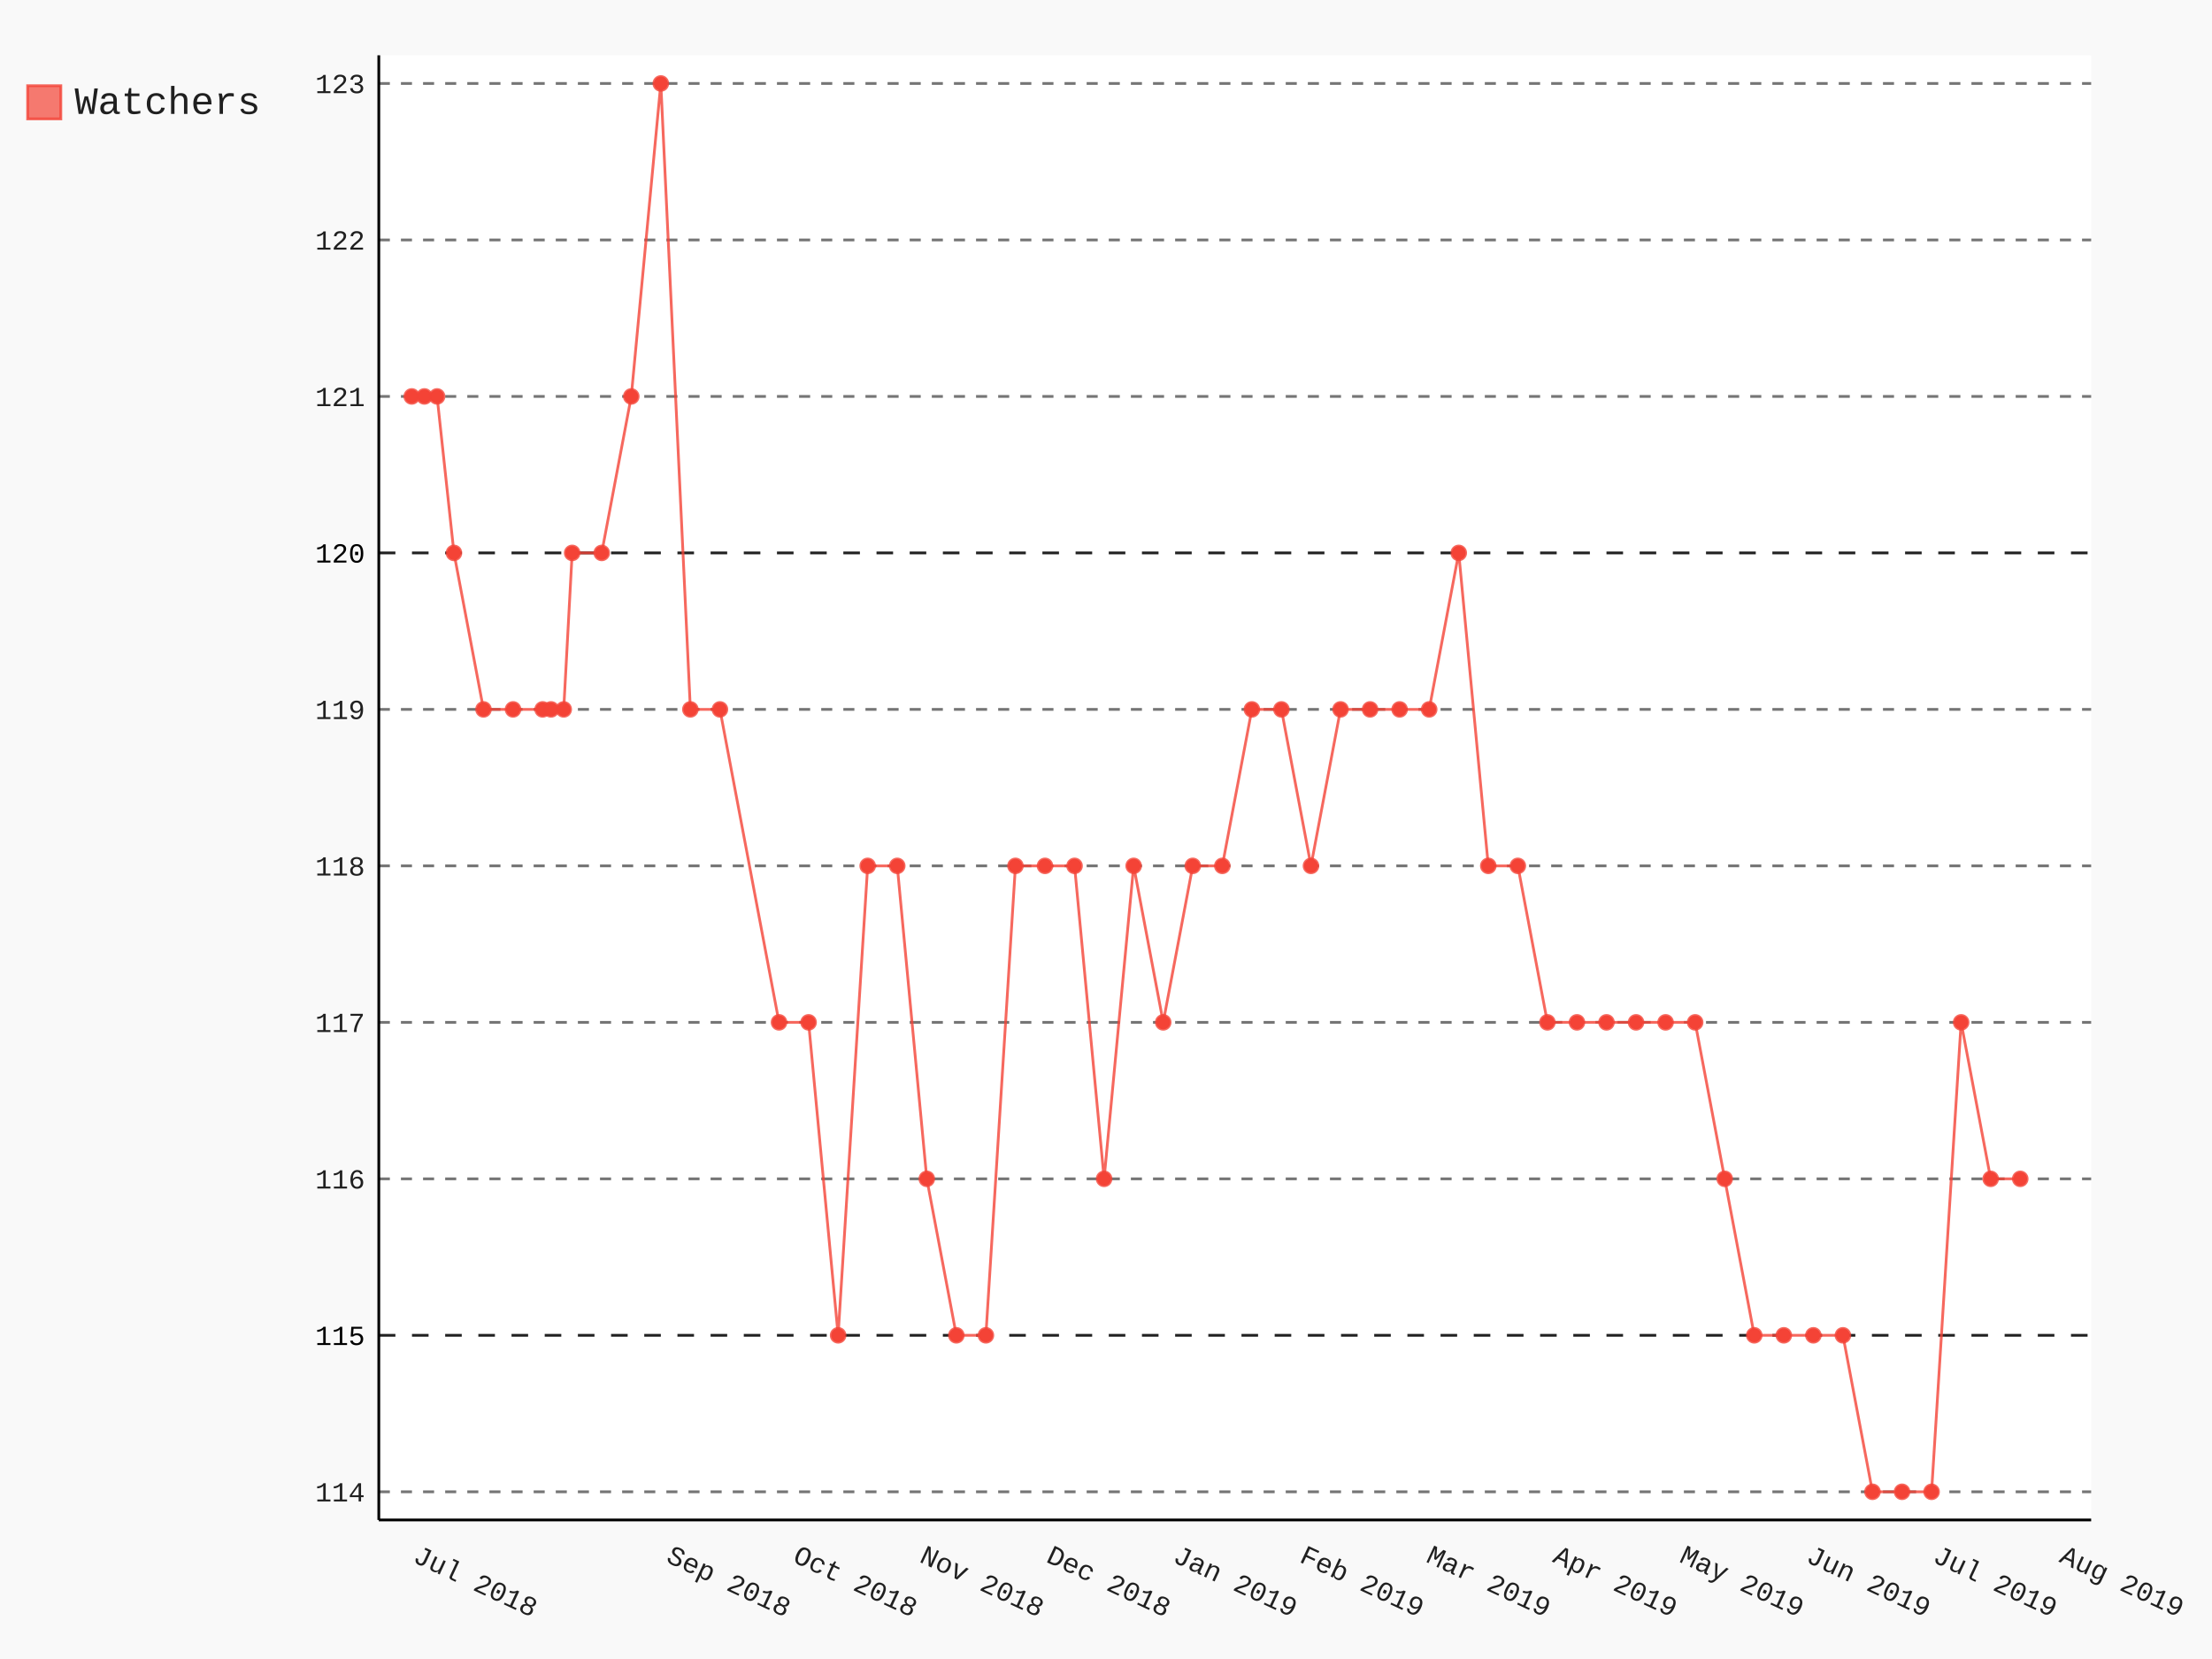
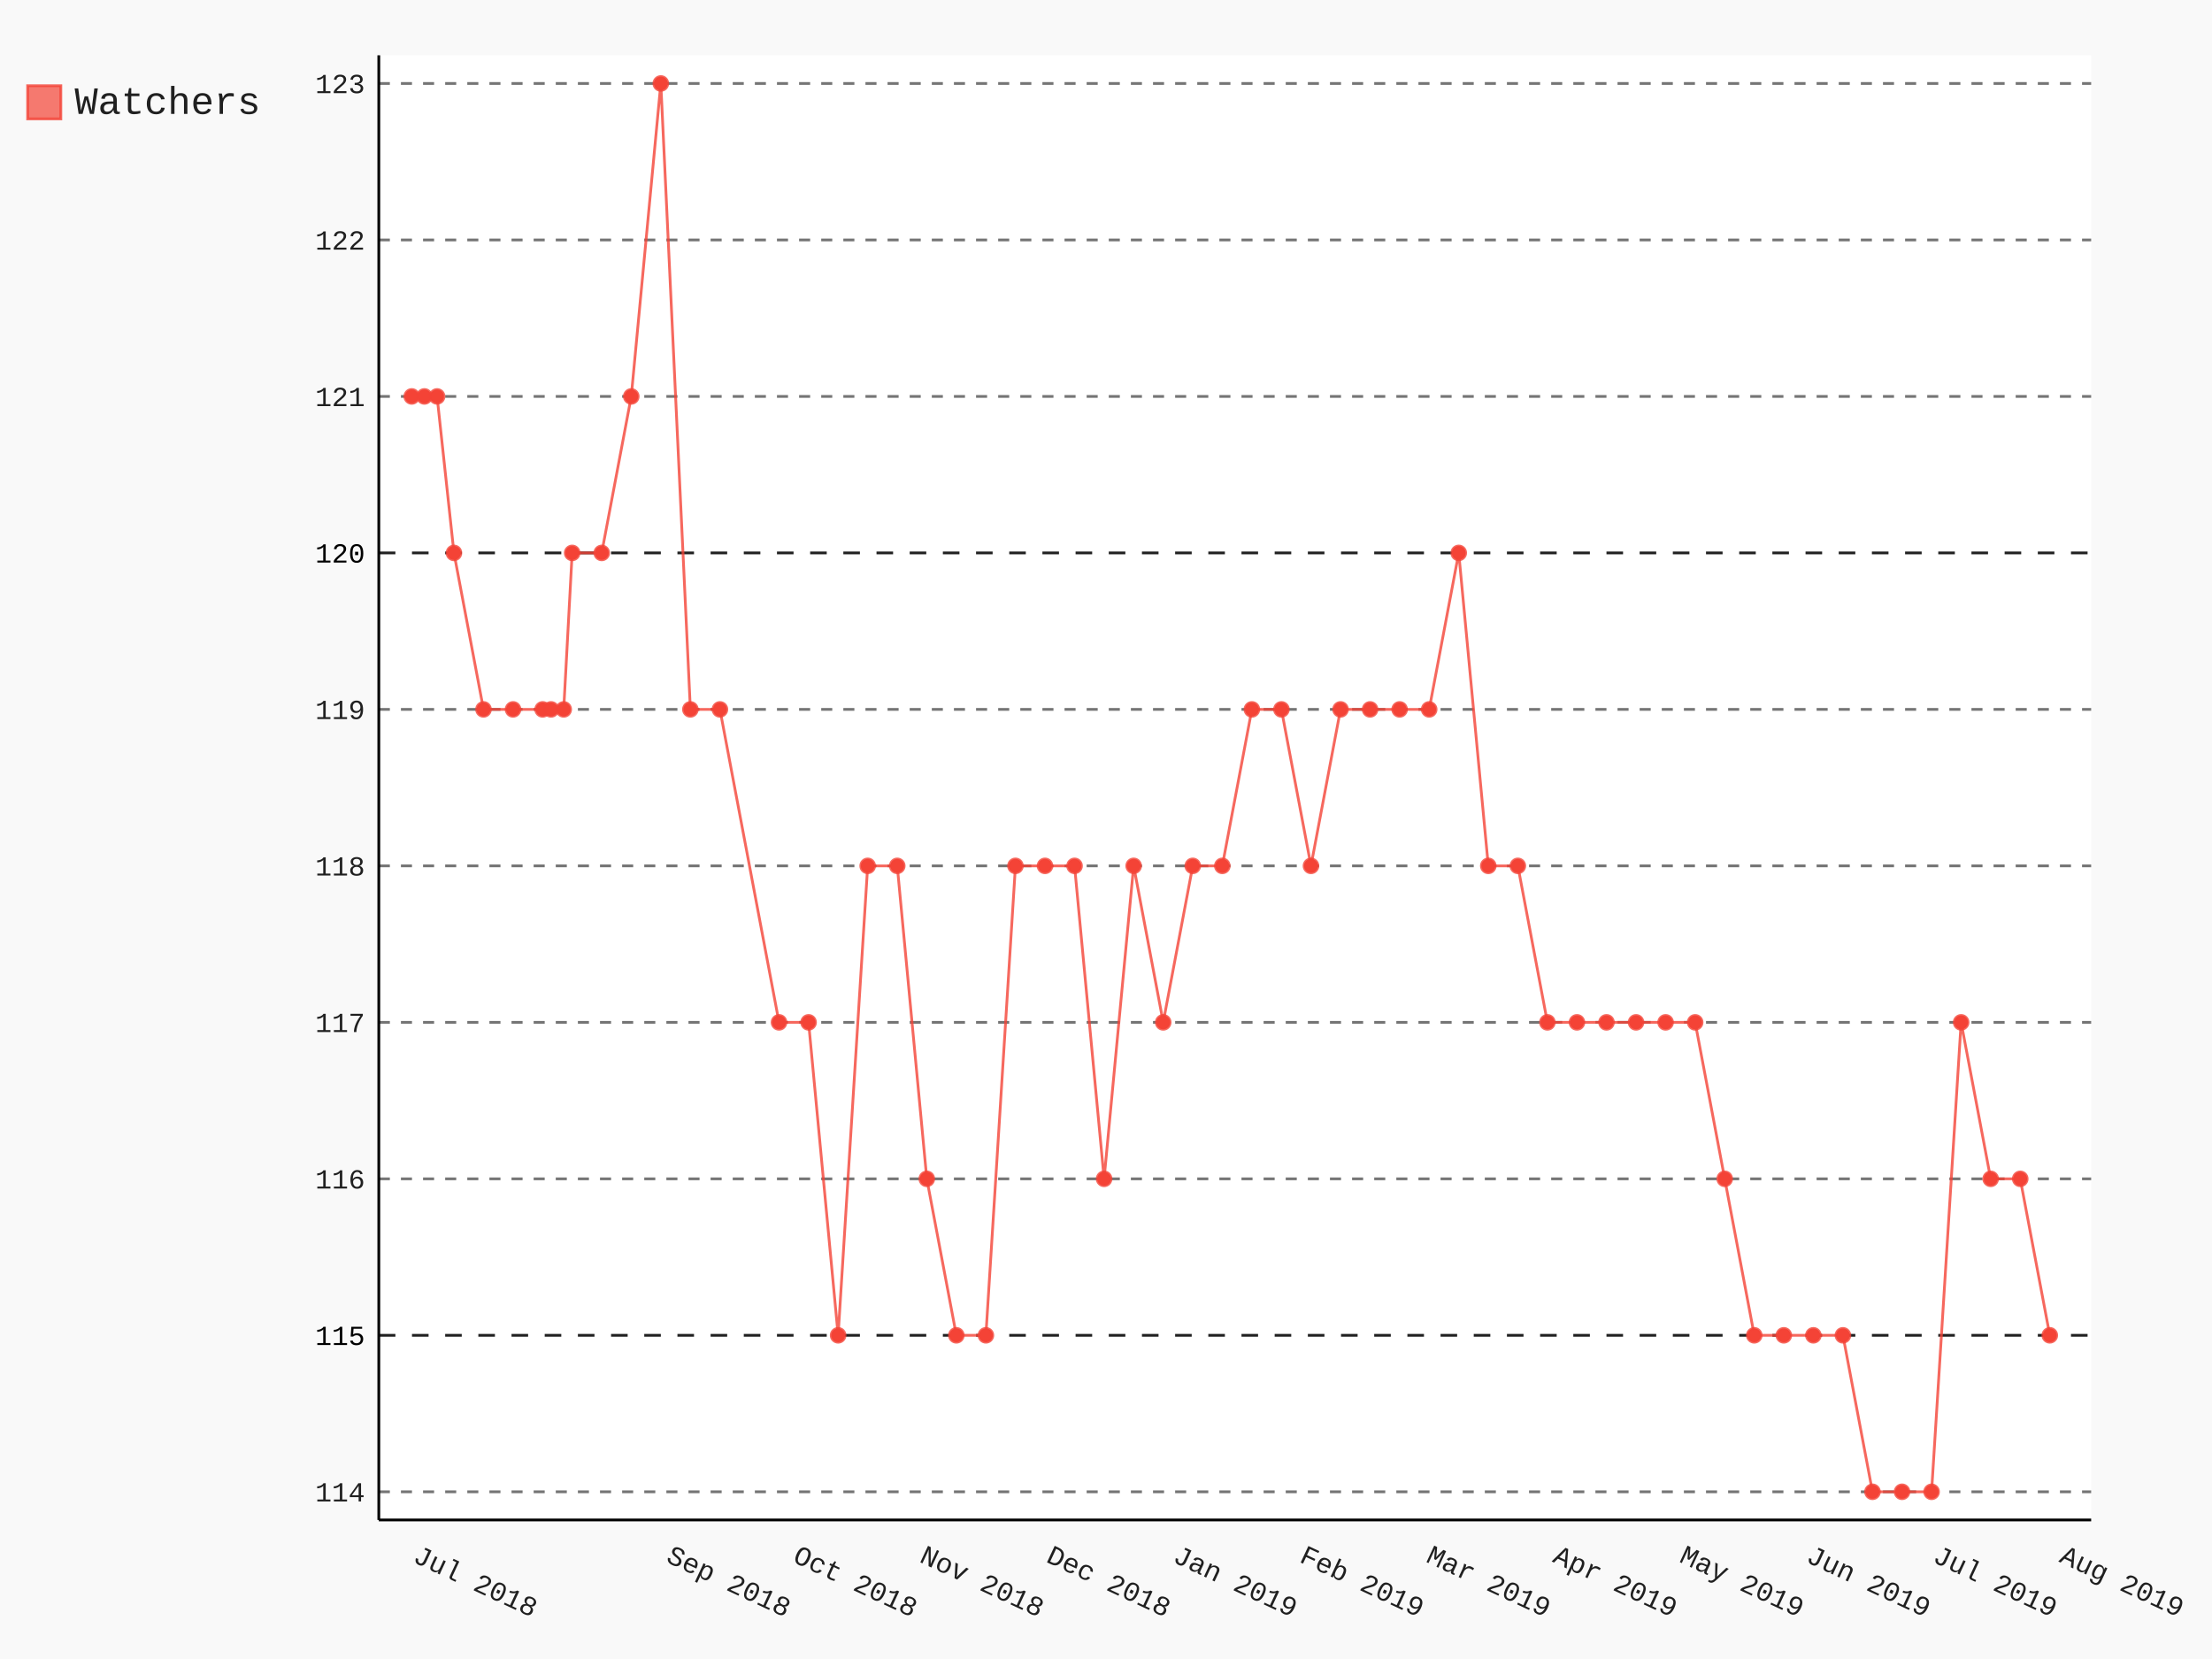
- <svg xmlns="http://www.w3.org/2000/svg" class="pygal-chart" id="chart-5c6ee8af-51ba-4e12-951a-fb72370cde73" viewBox="0 0 800 600">
+ <svg xmlns="http://www.w3.org/2000/svg" class="pygal-chart" id="chart-57314711-530b-49a8-b5c5-9d99059c10b0" viewBox="0 0 800 600">
  <defs>
-     <style type="text/css">#chart-5c6ee8af-51ba-4e12-951a-fb72370cde73{-webkit-user-select:none;-webkit-font-smoothing:antialiased;font-family:Consolas,"Liberation Mono",Menlo,Courier,monospace}#chart-5c6ee8af-51ba-4e12-951a-fb72370cde73 .title{font-family:Consolas,"Liberation Mono",Menlo,Courier,monospace;font-size:16px}#chart-5c6ee8af-51ba-4e12-951a-fb72370cde73 .legends .legend text{font-family:Consolas,"Liberation Mono",Menlo,Courier,monospace;font-size:14px}#chart-5c6ee8af-51ba-4e12-951a-fb72370cde73 .axis text{font-family:Consolas,"Liberation Mono",Menlo,Courier,monospace;font-size:10px}#chart-5c6ee8af-51ba-4e12-951a-fb72370cde73 .axis text.major{font-family:Consolas,"Liberation Mono",Menlo,Courier,monospace;font-size:10px}#chart-5c6ee8af-51ba-4e12-951a-fb72370cde73 .text-overlay text.value{font-family:Consolas,"Liberation Mono",Menlo,Courier,monospace;font-size:16px}#chart-5c6ee8af-51ba-4e12-951a-fb72370cde73 .text-overlay text.label{font-family:Consolas,"Liberation Mono",Menlo,Courier,monospace;font-size:10px}#chart-5c6ee8af-51ba-4e12-951a-fb72370cde73 .tooltip{font-family:Consolas,"Liberation Mono",Menlo,Courier,monospace;font-size:14px}#chart-5c6ee8af-51ba-4e12-951a-fb72370cde73 text.no_data{font-family:Consolas,"Liberation Mono",Menlo,Courier,monospace;font-size:64px}
- #chart-5c6ee8af-51ba-4e12-951a-fb72370cde73{background-color:rgba(249,249,249,1)}#chart-5c6ee8af-51ba-4e12-951a-fb72370cde73 path,#chart-5c6ee8af-51ba-4e12-951a-fb72370cde73 line,#chart-5c6ee8af-51ba-4e12-951a-fb72370cde73 rect,#chart-5c6ee8af-51ba-4e12-951a-fb72370cde73 circle{-webkit-transition:150ms;-moz-transition:150ms;transition:150ms}#chart-5c6ee8af-51ba-4e12-951a-fb72370cde73 .graph &gt; .background{fill:rgba(249,249,249,1)}#chart-5c6ee8af-51ba-4e12-951a-fb72370cde73 .plot &gt; .background{fill:rgba(255,255,255,1)}#chart-5c6ee8af-51ba-4e12-951a-fb72370cde73 .graph{fill:rgba(0,0,0,.87)}#chart-5c6ee8af-51ba-4e12-951a-fb72370cde73 text.no_data{fill:rgba(0,0,0,1)}#chart-5c6ee8af-51ba-4e12-951a-fb72370cde73 .title{fill:rgba(0,0,0,1)}#chart-5c6ee8af-51ba-4e12-951a-fb72370cde73 .legends .legend text{fill:rgba(0,0,0,.87)}#chart-5c6ee8af-51ba-4e12-951a-fb72370cde73 .legends .legend:hover text{fill:rgba(0,0,0,1)}#chart-5c6ee8af-51ba-4e12-951a-fb72370cde73 .axis .line{stroke:rgba(0,0,0,1)}#chart-5c6ee8af-51ba-4e12-951a-fb72370cde73 .axis .guide.line{stroke:rgba(0,0,0,.54)}#chart-5c6ee8af-51ba-4e12-951a-fb72370cde73 .axis .major.line{stroke:rgba(0,0,0,.87)}#chart-5c6ee8af-51ba-4e12-951a-fb72370cde73 .axis text.major{fill:rgba(0,0,0,1)}#chart-5c6ee8af-51ba-4e12-951a-fb72370cde73 .axis.y .guides:hover .guide.line,#chart-5c6ee8af-51ba-4e12-951a-fb72370cde73 .line-graph .axis.x .guides:hover .guide.line,#chart-5c6ee8af-51ba-4e12-951a-fb72370cde73 .stackedline-graph .axis.x .guides:hover .guide.line,#chart-5c6ee8af-51ba-4e12-951a-fb72370cde73 .xy-graph .axis.x .guides:hover .guide.line{stroke:rgba(0,0,0,1)}#chart-5c6ee8af-51ba-4e12-951a-fb72370cde73 .axis .guides:hover text{fill:rgba(0,0,0,1)}#chart-5c6ee8af-51ba-4e12-951a-fb72370cde73 .reactive{fill-opacity:.7;stroke-opacity:.8}#chart-5c6ee8af-51ba-4e12-951a-fb72370cde73 .ci{stroke:rgba(0,0,0,.87)}#chart-5c6ee8af-51ba-4e12-951a-fb72370cde73 .reactive.active,#chart-5c6ee8af-51ba-4e12-951a-fb72370cde73 .active .reactive{fill-opacity:.8;stroke-opacity:.9;stroke-width:4}#chart-5c6ee8af-51ba-4e12-951a-fb72370cde73 .ci .reactive.active{stroke-width:1.5}#chart-5c6ee8af-51ba-4e12-951a-fb72370cde73 .series text{fill:rgba(0,0,0,1)}#chart-5c6ee8af-51ba-4e12-951a-fb72370cde73 .tooltip rect{fill:rgba(255,255,255,1);stroke:rgba(0,0,0,1);-webkit-transition:opacity 150ms;-moz-transition:opacity 150ms;transition:opacity 150ms}#chart-5c6ee8af-51ba-4e12-951a-fb72370cde73 .tooltip .label{fill:rgba(0,0,0,.87)}#chart-5c6ee8af-51ba-4e12-951a-fb72370cde73 .tooltip .label{fill:rgba(0,0,0,.87)}#chart-5c6ee8af-51ba-4e12-951a-fb72370cde73 .tooltip .legend{font-size:.8em;fill:rgba(0,0,0,.54)}#chart-5c6ee8af-51ba-4e12-951a-fb72370cde73 .tooltip .x_label{font-size:.6em;fill:rgba(0,0,0,1)}#chart-5c6ee8af-51ba-4e12-951a-fb72370cde73 .tooltip .xlink{font-size:.5em;text-decoration:underline}#chart-5c6ee8af-51ba-4e12-951a-fb72370cde73 .tooltip .value{font-size:1.5em}#chart-5c6ee8af-51ba-4e12-951a-fb72370cde73 .bound{font-size:.5em}#chart-5c6ee8af-51ba-4e12-951a-fb72370cde73 .max-value{font-size:.75em;fill:rgba(0,0,0,.54)}#chart-5c6ee8af-51ba-4e12-951a-fb72370cde73 .map-element{fill:rgba(255,255,255,1);stroke:rgba(0,0,0,.54) !important}#chart-5c6ee8af-51ba-4e12-951a-fb72370cde73 .map-element .reactive{fill-opacity:inherit;stroke-opacity:inherit}#chart-5c6ee8af-51ba-4e12-951a-fb72370cde73 .color-0,#chart-5c6ee8af-51ba-4e12-951a-fb72370cde73 .color-0 a:visited{stroke:#F44336;fill:#F44336}#chart-5c6ee8af-51ba-4e12-951a-fb72370cde73 .text-overlay .color-0 text{fill:black}
- #chart-5c6ee8af-51ba-4e12-951a-fb72370cde73 text.no_data{text-anchor:middle}#chart-5c6ee8af-51ba-4e12-951a-fb72370cde73 .guide.line{fill:none}#chart-5c6ee8af-51ba-4e12-951a-fb72370cde73 .centered{text-anchor:middle}#chart-5c6ee8af-51ba-4e12-951a-fb72370cde73 .title{text-anchor:middle}#chart-5c6ee8af-51ba-4e12-951a-fb72370cde73 .legends .legend text{fill-opacity:1}#chart-5c6ee8af-51ba-4e12-951a-fb72370cde73 .axis.x text{text-anchor:middle}#chart-5c6ee8af-51ba-4e12-951a-fb72370cde73 .axis.x:not(.web) text[transform]{text-anchor:start}#chart-5c6ee8af-51ba-4e12-951a-fb72370cde73 .axis.x:not(.web) text[transform].backwards{text-anchor:end}#chart-5c6ee8af-51ba-4e12-951a-fb72370cde73 .axis.y text{text-anchor:end}#chart-5c6ee8af-51ba-4e12-951a-fb72370cde73 .axis.y text[transform].backwards{text-anchor:start}#chart-5c6ee8af-51ba-4e12-951a-fb72370cde73 .axis.y2 text{text-anchor:start}#chart-5c6ee8af-51ba-4e12-951a-fb72370cde73 .axis.y2 text[transform].backwards{text-anchor:end}#chart-5c6ee8af-51ba-4e12-951a-fb72370cde73 .axis .guide.line{stroke-dasharray:4,4}#chart-5c6ee8af-51ba-4e12-951a-fb72370cde73 .axis .major.guide.line{stroke-dasharray:6,6}#chart-5c6ee8af-51ba-4e12-951a-fb72370cde73 .horizontal .axis.y .guide.line,#chart-5c6ee8af-51ba-4e12-951a-fb72370cde73 .horizontal .axis.y2 .guide.line,#chart-5c6ee8af-51ba-4e12-951a-fb72370cde73 .vertical .axis.x .guide.line{opacity:0}#chart-5c6ee8af-51ba-4e12-951a-fb72370cde73 .horizontal .axis.always_show .guide.line,#chart-5c6ee8af-51ba-4e12-951a-fb72370cde73 .vertical .axis.always_show .guide.line{opacity:1 !important}#chart-5c6ee8af-51ba-4e12-951a-fb72370cde73 .axis.y .guides:hover .guide.line,#chart-5c6ee8af-51ba-4e12-951a-fb72370cde73 .axis.y2 .guides:hover .guide.line,#chart-5c6ee8af-51ba-4e12-951a-fb72370cde73 .axis.x .guides:hover .guide.line{opacity:1}#chart-5c6ee8af-51ba-4e12-951a-fb72370cde73 .axis .guides:hover text{opacity:1}#chart-5c6ee8af-51ba-4e12-951a-fb72370cde73 .nofill{fill:none}#chart-5c6ee8af-51ba-4e12-951a-fb72370cde73 .subtle-fill{fill-opacity:.2}#chart-5c6ee8af-51ba-4e12-951a-fb72370cde73 .dot{stroke-width:1px;fill-opacity:1}#chart-5c6ee8af-51ba-4e12-951a-fb72370cde73 .dot.active{stroke-width:5px}#chart-5c6ee8af-51ba-4e12-951a-fb72370cde73 .dot.negative{fill:transparent}#chart-5c6ee8af-51ba-4e12-951a-fb72370cde73 text,#chart-5c6ee8af-51ba-4e12-951a-fb72370cde73 tspan{stroke:none !important}#chart-5c6ee8af-51ba-4e12-951a-fb72370cde73 .series text.active{opacity:1}#chart-5c6ee8af-51ba-4e12-951a-fb72370cde73 .tooltip rect{fill-opacity:.95;stroke-width:.5}#chart-5c6ee8af-51ba-4e12-951a-fb72370cde73 .tooltip text{fill-opacity:1}#chart-5c6ee8af-51ba-4e12-951a-fb72370cde73 .showable{visibility:hidden}#chart-5c6ee8af-51ba-4e12-951a-fb72370cde73 .showable.shown{visibility:visible}#chart-5c6ee8af-51ba-4e12-951a-fb72370cde73 .gauge-background{fill:rgba(229,229,229,1);stroke:none}#chart-5c6ee8af-51ba-4e12-951a-fb72370cde73 .bg-lines{stroke:rgba(249,249,249,1);stroke-width:2px}</style>
+     <style type="text/css">#chart-57314711-530b-49a8-b5c5-9d99059c10b0{-webkit-user-select:none;-webkit-font-smoothing:antialiased;font-family:Consolas,"Liberation Mono",Menlo,Courier,monospace}#chart-57314711-530b-49a8-b5c5-9d99059c10b0 .title{font-family:Consolas,"Liberation Mono",Menlo,Courier,monospace;font-size:16px}#chart-57314711-530b-49a8-b5c5-9d99059c10b0 .legends .legend text{font-family:Consolas,"Liberation Mono",Menlo,Courier,monospace;font-size:14px}#chart-57314711-530b-49a8-b5c5-9d99059c10b0 .axis text{font-family:Consolas,"Liberation Mono",Menlo,Courier,monospace;font-size:10px}#chart-57314711-530b-49a8-b5c5-9d99059c10b0 .axis text.major{font-family:Consolas,"Liberation Mono",Menlo,Courier,monospace;font-size:10px}#chart-57314711-530b-49a8-b5c5-9d99059c10b0 .text-overlay text.value{font-family:Consolas,"Liberation Mono",Menlo,Courier,monospace;font-size:16px}#chart-57314711-530b-49a8-b5c5-9d99059c10b0 .text-overlay text.label{font-family:Consolas,"Liberation Mono",Menlo,Courier,monospace;font-size:10px}#chart-57314711-530b-49a8-b5c5-9d99059c10b0 .tooltip{font-family:Consolas,"Liberation Mono",Menlo,Courier,monospace;font-size:14px}#chart-57314711-530b-49a8-b5c5-9d99059c10b0 text.no_data{font-family:Consolas,"Liberation Mono",Menlo,Courier,monospace;font-size:64px}
+ #chart-57314711-530b-49a8-b5c5-9d99059c10b0{background-color:rgba(249,249,249,1)}#chart-57314711-530b-49a8-b5c5-9d99059c10b0 path,#chart-57314711-530b-49a8-b5c5-9d99059c10b0 line,#chart-57314711-530b-49a8-b5c5-9d99059c10b0 rect,#chart-57314711-530b-49a8-b5c5-9d99059c10b0 circle{-webkit-transition:150ms;-moz-transition:150ms;transition:150ms}#chart-57314711-530b-49a8-b5c5-9d99059c10b0 .graph &gt; .background{fill:rgba(249,249,249,1)}#chart-57314711-530b-49a8-b5c5-9d99059c10b0 .plot &gt; .background{fill:rgba(255,255,255,1)}#chart-57314711-530b-49a8-b5c5-9d99059c10b0 .graph{fill:rgba(0,0,0,.87)}#chart-57314711-530b-49a8-b5c5-9d99059c10b0 text.no_data{fill:rgba(0,0,0,1)}#chart-57314711-530b-49a8-b5c5-9d99059c10b0 .title{fill:rgba(0,0,0,1)}#chart-57314711-530b-49a8-b5c5-9d99059c10b0 .legends .legend text{fill:rgba(0,0,0,.87)}#chart-57314711-530b-49a8-b5c5-9d99059c10b0 .legends .legend:hover text{fill:rgba(0,0,0,1)}#chart-57314711-530b-49a8-b5c5-9d99059c10b0 .axis .line{stroke:rgba(0,0,0,1)}#chart-57314711-530b-49a8-b5c5-9d99059c10b0 .axis .guide.line{stroke:rgba(0,0,0,.54)}#chart-57314711-530b-49a8-b5c5-9d99059c10b0 .axis .major.line{stroke:rgba(0,0,0,.87)}#chart-57314711-530b-49a8-b5c5-9d99059c10b0 .axis text.major{fill:rgba(0,0,0,1)}#chart-57314711-530b-49a8-b5c5-9d99059c10b0 .axis.y .guides:hover .guide.line,#chart-57314711-530b-49a8-b5c5-9d99059c10b0 .line-graph .axis.x .guides:hover .guide.line,#chart-57314711-530b-49a8-b5c5-9d99059c10b0 .stackedline-graph .axis.x .guides:hover .guide.line,#chart-57314711-530b-49a8-b5c5-9d99059c10b0 .xy-graph .axis.x .guides:hover .guide.line{stroke:rgba(0,0,0,1)}#chart-57314711-530b-49a8-b5c5-9d99059c10b0 .axis .guides:hover text{fill:rgba(0,0,0,1)}#chart-57314711-530b-49a8-b5c5-9d99059c10b0 .reactive{fill-opacity:.7;stroke-opacity:.8}#chart-57314711-530b-49a8-b5c5-9d99059c10b0 .ci{stroke:rgba(0,0,0,.87)}#chart-57314711-530b-49a8-b5c5-9d99059c10b0 .reactive.active,#chart-57314711-530b-49a8-b5c5-9d99059c10b0 .active .reactive{fill-opacity:.8;stroke-opacity:.9;stroke-width:4}#chart-57314711-530b-49a8-b5c5-9d99059c10b0 .ci .reactive.active{stroke-width:1.5}#chart-57314711-530b-49a8-b5c5-9d99059c10b0 .series text{fill:rgba(0,0,0,1)}#chart-57314711-530b-49a8-b5c5-9d99059c10b0 .tooltip rect{fill:rgba(255,255,255,1);stroke:rgba(0,0,0,1);-webkit-transition:opacity 150ms;-moz-transition:opacity 150ms;transition:opacity 150ms}#chart-57314711-530b-49a8-b5c5-9d99059c10b0 .tooltip .label{fill:rgba(0,0,0,.87)}#chart-57314711-530b-49a8-b5c5-9d99059c10b0 .tooltip .label{fill:rgba(0,0,0,.87)}#chart-57314711-530b-49a8-b5c5-9d99059c10b0 .tooltip .legend{font-size:.8em;fill:rgba(0,0,0,.54)}#chart-57314711-530b-49a8-b5c5-9d99059c10b0 .tooltip .x_label{font-size:.6em;fill:rgba(0,0,0,1)}#chart-57314711-530b-49a8-b5c5-9d99059c10b0 .tooltip .xlink{font-size:.5em;text-decoration:underline}#chart-57314711-530b-49a8-b5c5-9d99059c10b0 .tooltip .value{font-size:1.5em}#chart-57314711-530b-49a8-b5c5-9d99059c10b0 .bound{font-size:.5em}#chart-57314711-530b-49a8-b5c5-9d99059c10b0 .max-value{font-size:.75em;fill:rgba(0,0,0,.54)}#chart-57314711-530b-49a8-b5c5-9d99059c10b0 .map-element{fill:rgba(255,255,255,1);stroke:rgba(0,0,0,.54) !important}#chart-57314711-530b-49a8-b5c5-9d99059c10b0 .map-element .reactive{fill-opacity:inherit;stroke-opacity:inherit}#chart-57314711-530b-49a8-b5c5-9d99059c10b0 .color-0,#chart-57314711-530b-49a8-b5c5-9d99059c10b0 .color-0 a:visited{stroke:#F44336;fill:#F44336}#chart-57314711-530b-49a8-b5c5-9d99059c10b0 .text-overlay .color-0 text{fill:black}
+ #chart-57314711-530b-49a8-b5c5-9d99059c10b0 text.no_data{text-anchor:middle}#chart-57314711-530b-49a8-b5c5-9d99059c10b0 .guide.line{fill:none}#chart-57314711-530b-49a8-b5c5-9d99059c10b0 .centered{text-anchor:middle}#chart-57314711-530b-49a8-b5c5-9d99059c10b0 .title{text-anchor:middle}#chart-57314711-530b-49a8-b5c5-9d99059c10b0 .legends .legend text{fill-opacity:1}#chart-57314711-530b-49a8-b5c5-9d99059c10b0 .axis.x text{text-anchor:middle}#chart-57314711-530b-49a8-b5c5-9d99059c10b0 .axis.x:not(.web) text[transform]{text-anchor:start}#chart-57314711-530b-49a8-b5c5-9d99059c10b0 .axis.x:not(.web) text[transform].backwards{text-anchor:end}#chart-57314711-530b-49a8-b5c5-9d99059c10b0 .axis.y text{text-anchor:end}#chart-57314711-530b-49a8-b5c5-9d99059c10b0 .axis.y text[transform].backwards{text-anchor:start}#chart-57314711-530b-49a8-b5c5-9d99059c10b0 .axis.y2 text{text-anchor:start}#chart-57314711-530b-49a8-b5c5-9d99059c10b0 .axis.y2 text[transform].backwards{text-anchor:end}#chart-57314711-530b-49a8-b5c5-9d99059c10b0 .axis .guide.line{stroke-dasharray:4,4}#chart-57314711-530b-49a8-b5c5-9d99059c10b0 .axis .major.guide.line{stroke-dasharray:6,6}#chart-57314711-530b-49a8-b5c5-9d99059c10b0 .horizontal .axis.y .guide.line,#chart-57314711-530b-49a8-b5c5-9d99059c10b0 .horizontal .axis.y2 .guide.line,#chart-57314711-530b-49a8-b5c5-9d99059c10b0 .vertical .axis.x .guide.line{opacity:0}#chart-57314711-530b-49a8-b5c5-9d99059c10b0 .horizontal .axis.always_show .guide.line,#chart-57314711-530b-49a8-b5c5-9d99059c10b0 .vertical .axis.always_show .guide.line{opacity:1 !important}#chart-57314711-530b-49a8-b5c5-9d99059c10b0 .axis.y .guides:hover .guide.line,#chart-57314711-530b-49a8-b5c5-9d99059c10b0 .axis.y2 .guides:hover .guide.line,#chart-57314711-530b-49a8-b5c5-9d99059c10b0 .axis.x .guides:hover .guide.line{opacity:1}#chart-57314711-530b-49a8-b5c5-9d99059c10b0 .axis .guides:hover text{opacity:1}#chart-57314711-530b-49a8-b5c5-9d99059c10b0 .nofill{fill:none}#chart-57314711-530b-49a8-b5c5-9d99059c10b0 .subtle-fill{fill-opacity:.2}#chart-57314711-530b-49a8-b5c5-9d99059c10b0 .dot{stroke-width:1px;fill-opacity:1}#chart-57314711-530b-49a8-b5c5-9d99059c10b0 .dot.active{stroke-width:5px}#chart-57314711-530b-49a8-b5c5-9d99059c10b0 .dot.negative{fill:transparent}#chart-57314711-530b-49a8-b5c5-9d99059c10b0 text,#chart-57314711-530b-49a8-b5c5-9d99059c10b0 tspan{stroke:none !important}#chart-57314711-530b-49a8-b5c5-9d99059c10b0 .series text.active{opacity:1}#chart-57314711-530b-49a8-b5c5-9d99059c10b0 .tooltip rect{fill-opacity:.95;stroke-width:.5}#chart-57314711-530b-49a8-b5c5-9d99059c10b0 .tooltip text{fill-opacity:1}#chart-57314711-530b-49a8-b5c5-9d99059c10b0 .showable{visibility:hidden}#chart-57314711-530b-49a8-b5c5-9d99059c10b0 .showable.shown{visibility:visible}#chart-57314711-530b-49a8-b5c5-9d99059c10b0 .gauge-background{fill:rgba(229,229,229,1);stroke:none}#chart-57314711-530b-49a8-b5c5-9d99059c10b0 .bg-lines{stroke:rgba(249,249,249,1);stroke-width:2px}</style>
  </defs>
  <g class="graph datetimeline-graph vertical">
    <rect class="background" height="600" width="800" x="0" y="0" />
    <g class="plot" transform="translate(137, 20)">
      <rect class="background" height="529.714" width="619.297" x="0" y="0" />
      <g class="axis y always_show">
        <path class="line" d="M0 529.714 h619.297" />
        <g class="guides">
          <path class="guide line" d="M0 519.528 h619.297" />
          <text class="" x="-5" y="523.028">114</text>
        </g>
        <g class="guides">
          <path class="major guide line" d="M0 462.934 h619.297" />
          <text class="major" x="-5" y="466.434">115</text>
        </g>
        <g class="guides">
          <path class="guide line" d="M0 406.341 h619.297" />
          <text class="" x="-5" y="409.841">116</text>
        </g>
        <g class="guides">
          <path class="guide line" d="M0 349.747 h619.297" />
          <text class="" x="-5" y="353.247">117</text>
        </g>
        <g class="guides">
          <path class="guide line" d="M0 293.154 h619.297" />
          <text class="" x="-5" y="296.654">118</text>
        </g>
        <g class="guides">
          <path class="guide line" d="M0 236.56 h619.297" />
          <text class="" x="-5" y="240.06">119</text>
        </g>
        <g class="guides">
          <path class="major guide line" d="M0 179.967 h619.297" />
          <text class="major" x="-5" y="183.467">120</text>
        </g>
        <g class="guides">
          <path class="guide line" d="M0 123.374 h619.297" />
          <text class="" x="-5" y="126.874">121</text>
        </g>
        <g class="guides">
          <path class="guide line" d="M0 66.78 h619.297" />
          <text class="" x="-5" y="70.28">122</text>
        </g>
        <g class="guides">
          <path class="guide line" d="M0 10.187 h619.297" />
          <text class="" x="-5" y="13.687">123</text>
        </g>
      </g>
      <g class="axis x">
        <path class="line" d="M0 0 v529.714" />
        <g class="guides">
          <path class="guide line" d="M11.91 0 v529.714" />
          <text class="" transform="rotate(25 11.90956 544.7143)" x="11.91" y="544.714">Jul 2018</text>
        </g>
        <g class="guides">
          <path class="guide line" d="M103.522 0 v529.714" />
          <text class="" transform="rotate(25 103.5216 544.7143)" x="103.522" y="544.714">Sep 2018</text>
        </g>
        <g class="guides">
          <path class="guide line" d="M149.328 0 v529.714" />
          <text class="" transform="rotate(25 149.3276 544.7143)" x="149.328" y="544.714">Oct 2018</text>
        </g>
        <g class="guides">
          <path class="guide line" d="M195.134 0 v529.714" />
          <text class="" transform="rotate(25 195.1336 544.7143)" x="195.134" y="544.714">Nov 2018</text>
        </g>
        <g class="guides">
          <path class="guide line" d="M240.94 0 v529.714" />
          <text class="" transform="rotate(25 240.9396 544.7143)" x="240.94" y="544.714">Dec 2018</text>
        </g>
        <g class="guides">
          <path class="guide line" d="M286.746 0 v529.714" />
          <text class="" transform="rotate(25 286.7456 544.7143)" x="286.746" y="544.714">Jan 2019</text>
        </g>
        <g class="guides">
          <path class="guide line" d="M332.552 0 v529.714" />
          <text class="" transform="rotate(25 332.5516 544.7143)" x="332.552" y="544.714">Feb 2019</text>
        </g>
        <g class="guides">
          <path class="guide line" d="M378.358 0 v529.714" />
          <text class="" transform="rotate(25 378.3576 544.7143)" x="378.358" y="544.714">Mar 2019</text>
        </g>
        <g class="guides">
          <path class="guide line" d="M424.164 0 v529.714" />
          <text class="" transform="rotate(25 424.1636 544.7143)" x="424.164" y="544.714">Apr 2019</text>
        </g>
        <g class="guides">
          <path class="guide line" d="M469.97 0 v529.714" />
          <text class="" transform="rotate(25 469.9696 544.7143)" x="469.97" y="544.714">May 2019</text>
        </g>
        <g class="guides">
          <path class="guide line" d="M515.776 0 v529.714" />
          <text class="" transform="rotate(25 515.7756 544.7143)" x="515.776" y="544.714">Jun 2019</text>
        </g>
        <g class="guides">
          <path class="guide line" d="M561.582 0 v529.714" />
          <text class="" transform="rotate(25 561.5817 544.7143)" x="561.582" y="544.714">Jul 2019</text>
        </g>
        <g class="guides">
          <path class="guide line" d="M607.388 0 v529.714" />
          <text class="" transform="rotate(25 607.3877 544.7143)" x="607.388" y="544.714">Aug 2019</text>
        </g>
      </g>
      <g class="series serie-0 color-0">
-         <path class="line reactive nofill" d="M11.91 123.374 L16.49 123.374 21.071 123.374 27.178 179.967 37.866 236.56 48.554 236.56 59.242 236.56 62.296 236.56 66.877 236.56 69.931 179.967 80.619 179.967 91.307 123.374 101.995 10.187 112.683 236.56 123.371 236.56 144.747 349.747 155.435 349.747 166.123 462.934 176.811 293.154 187.499 293.154 198.187 406.341 208.875 462.934 219.563 462.934 230.252 293.154 240.94 293.154 251.628 293.154 262.316 406.341 273.004 293.154 283.692 349.747 294.38 293.154 305.068 293.154 315.756 236.56 326.444 236.56 337.132 293.154 347.82 236.56 358.508 236.56 369.196 236.56 379.884 236.56 390.573 179.967 401.261 293.154 411.949 293.154 422.637 349.747 433.325 349.747 444.013 349.747 454.701 349.747 465.389 349.747 476.077 349.747 486.765 406.341 497.453 462.934 508.141 462.934 518.829 462.934 529.517 462.934 540.206 519.528 550.894 519.528 561.582 519.528 572.27 349.747 582.958 406.341 593.646 406.341" />
+         <path class="line reactive nofill" d="M11.91 123.374 L16.49 123.374 21.071 123.374 27.178 179.967 37.866 236.56 48.554 236.56 59.242 236.56 62.296 236.56 66.877 236.56 69.931 179.967 80.619 179.967 91.307 123.374 101.995 10.187 112.683 236.56 123.371 236.56 144.747 349.747 155.435 349.747 166.123 462.934 176.811 293.154 187.499 293.154 198.187 406.341 208.875 462.934 219.563 462.934 230.252 293.154 240.94 293.154 251.628 293.154 262.316 406.341 273.004 293.154 283.692 349.747 294.38 293.154 305.068 293.154 315.756 236.56 326.444 236.56 337.132 293.154 347.82 236.56 358.508 236.56 369.196 236.56 379.884 236.56 390.573 179.967 401.261 293.154 411.949 293.154 422.637 349.747 433.325 349.747 444.013 349.747 454.701 349.747 465.389 349.747 476.077 349.747 486.765 406.341 497.453 462.934 508.141 462.934 518.829 462.934 529.517 462.934 540.206 519.528 550.894 519.528 561.582 519.528 572.27 349.747 582.958 406.341 593.646 406.341 604.334 462.934" />
      </g>
    </g>
    <g class="titles" />
    <g class="plot overlay" transform="translate(137, 20)">
      <g class="series serie-0 color-0">
        <g class="dots">
          <circle class="dot reactive tooltip-trigger" cx="11.91" cy="123.374" r="2.5" />
        </g>
        <g class="dots">
          <circle class="dot reactive tooltip-trigger" cx="16.49" cy="123.374" r="2.5" />
        </g>
        <g class="dots">
          <circle class="dot reactive tooltip-trigger" cx="21.071" cy="123.374" r="2.5" />
        </g>
        <g class="dots">
          <circle class="dot reactive tooltip-trigger" cx="27.178" cy="179.967" r="2.5" />
        </g>
        <g class="dots">
          <circle class="dot reactive tooltip-trigger" cx="37.866" cy="236.56" r="2.5" />
        </g>
        <g class="dots">
          <circle class="dot reactive tooltip-trigger" cx="48.554" cy="236.56" r="2.5" />
        </g>
        <g class="dots">
          <circle class="dot reactive tooltip-trigger" cx="59.242" cy="236.56" r="2.5" />
        </g>
        <g class="dots">
          <circle class="dot reactive tooltip-trigger" cx="62.296" cy="236.56" r="2.5" />
        </g>
        <g class="dots">
          <circle class="dot reactive tooltip-trigger" cx="66.877" cy="236.56" r="2.5" />
        </g>
        <g class="dots">
          <circle class="dot reactive tooltip-trigger" cx="69.931" cy="179.967" r="2.5" />
        </g>
        <g class="dots">
          <circle class="dot reactive tooltip-trigger" cx="80.619" cy="179.967" r="2.5" />
        </g>
        <g class="dots">
          <circle class="dot reactive tooltip-trigger" cx="91.307" cy="123.374" r="2.5" />
        </g>
        <g class="dots">
          <circle class="dot reactive tooltip-trigger" cx="101.995" cy="10.187" r="2.5" />
        </g>
        <g class="dots">
          <circle class="dot reactive tooltip-trigger" cx="112.683" cy="236.56" r="2.5" />
        </g>
        <g class="dots">
          <circle class="dot reactive tooltip-trigger" cx="123.371" cy="236.56" r="2.5" />
        </g>
        <g class="dots">
          <circle class="dot reactive tooltip-trigger" cx="144.747" cy="349.747" r="2.5" />
        </g>
        <g class="dots">
          <circle class="dot reactive tooltip-trigger" cx="155.435" cy="349.747" r="2.5" />
        </g>
        <g class="dots">
          <circle class="dot reactive tooltip-trigger" cx="166.123" cy="462.934" r="2.5" />
        </g>
        <g class="dots">
          <circle class="dot reactive tooltip-trigger" cx="176.811" cy="293.154" r="2.5" />
        </g>
        <g class="dots">
          <circle class="dot reactive tooltip-trigger" cx="187.499" cy="293.154" r="2.5" />
        </g>
        <g class="dots">
          <circle class="dot reactive tooltip-trigger" cx="198.187" cy="406.341" r="2.5" />
        </g>
        <g class="dots">
          <circle class="dot reactive tooltip-trigger" cx="208.875" cy="462.934" r="2.5" />
        </g>
        <g class="dots">
          <circle class="dot reactive tooltip-trigger" cx="219.563" cy="462.934" r="2.5" />
        </g>
        <g class="dots">
          <circle class="dot reactive tooltip-trigger" cx="230.252" cy="293.154" r="2.5" />
        </g>
        <g class="dots">
          <circle class="dot reactive tooltip-trigger" cx="240.94" cy="293.154" r="2.5" />
        </g>
        <g class="dots">
          <circle class="dot reactive tooltip-trigger" cx="251.628" cy="293.154" r="2.5" />
        </g>
        <g class="dots">
          <circle class="dot reactive tooltip-trigger" cx="262.316" cy="406.341" r="2.5" />
        </g>
        <g class="dots">
          <circle class="dot reactive tooltip-trigger" cx="273.004" cy="293.154" r="2.5" />
        </g>
        <g class="dots">
          <circle class="dot reactive tooltip-trigger" cx="283.692" cy="349.747" r="2.5" />
        </g>
        <g class="dots">
          <circle class="dot reactive tooltip-trigger" cx="294.38" cy="293.154" r="2.5" />
        </g>
        <g class="dots">
          <circle class="dot reactive tooltip-trigger" cx="305.068" cy="293.154" r="2.5" />
        </g>
        <g class="dots">
          <circle class="dot reactive tooltip-trigger" cx="315.756" cy="236.56" r="2.5" />
        </g>
        <g class="dots">
          <circle class="dot reactive tooltip-trigger" cx="326.444" cy="236.56" r="2.5" />
        </g>
        <g class="dots">
          <circle class="dot reactive tooltip-trigger" cx="337.132" cy="293.154" r="2.5" />
        </g>
        <g class="dots">
          <circle class="dot reactive tooltip-trigger" cx="347.82" cy="236.56" r="2.5" />
        </g>
        <g class="dots">
          <circle class="dot reactive tooltip-trigger" cx="358.508" cy="236.56" r="2.5" />
        </g>
        <g class="dots">
          <circle class="dot reactive tooltip-trigger" cx="369.196" cy="236.56" r="2.5" />
        </g>
        <g class="dots">
          <circle class="dot reactive tooltip-trigger" cx="379.884" cy="236.56" r="2.5" />
        </g>
        <g class="dots">
          <circle class="dot reactive tooltip-trigger" cx="390.573" cy="179.967" r="2.5" />
        </g>
        <g class="dots">
          <circle class="dot reactive tooltip-trigger" cx="401.261" cy="293.154" r="2.5" />
        </g>
        <g class="dots">
          <circle class="dot reactive tooltip-trigger" cx="411.949" cy="293.154" r="2.5" />
        </g>
        <g class="dots">
          <circle class="dot reactive tooltip-trigger" cx="422.637" cy="349.747" r="2.5" />
        </g>
        <g class="dots">
          <circle class="dot reactive tooltip-trigger" cx="433.325" cy="349.747" r="2.5" />
        </g>
        <g class="dots">
          <circle class="dot reactive tooltip-trigger" cx="444.013" cy="349.747" r="2.5" />
        </g>
        <g class="dots">
          <circle class="dot reactive tooltip-trigger" cx="454.701" cy="349.747" r="2.5" />
        </g>
        <g class="dots">
          <circle class="dot reactive tooltip-trigger" cx="465.389" cy="349.747" r="2.5" />
        </g>
        <g class="dots">
          <circle class="dot reactive tooltip-trigger" cx="476.077" cy="349.747" r="2.5" />
        </g>
        <g class="dots">
          <circle class="dot reactive tooltip-trigger" cx="486.765" cy="406.341" r="2.5" />
        </g>
        <g class="dots">
          <circle class="dot reactive tooltip-trigger" cx="497.453" cy="462.934" r="2.5" />
        </g>
        <g class="dots">
          <circle class="dot reactive tooltip-trigger" cx="508.141" cy="462.934" r="2.5" />
        </g>
        <g class="dots">
          <circle class="dot reactive tooltip-trigger" cx="518.829" cy="462.934" r="2.5" />
        </g>
        <g class="dots">
          <circle class="dot reactive tooltip-trigger" cx="529.517" cy="462.934" r="2.5" />
        </g>
        <g class="dots">
          <circle class="dot reactive tooltip-trigger" cx="540.206" cy="519.528" r="2.5" />
        </g>
        <g class="dots">
          <circle class="dot reactive tooltip-trigger" cx="550.894" cy="519.528" r="2.5" />
        </g>
        <g class="dots">
          <circle class="dot reactive tooltip-trigger" cx="561.582" cy="519.528" r="2.5" />
        </g>
        <g class="dots">
          <circle class="dot reactive tooltip-trigger" cx="572.27" cy="349.747" r="2.5" />
        </g>
        <g class="dots">
          <circle class="dot reactive tooltip-trigger" cx="582.958" cy="406.341" r="2.5" />
        </g>
        <g class="dots">
          <circle class="dot reactive tooltip-trigger" cx="593.646" cy="406.341" r="2.5" />
+         </g>
+         <g class="dots">
+           <circle class="dot reactive tooltip-trigger" cx="604.334" cy="462.934" r="2.5" />
        </g>
      </g>
    </g>
    <g class="plot text-overlay" transform="translate(137, 20)">
      <g class="series serie-0 color-0" />
    </g>
    <g class="plot tooltip-overlay" transform="translate(137, 20)">
      <g class="tooltip" style="opacity: 0" transform="translate(0 0)">
        <rect class="tooltip-box" height="0" rx="0" ry="0" width="0" />
        <g class="text" />
      </g>
    </g>
    <g class="legends" transform="translate(10, 30)">
      <g class="legend reactive activate-serie" id="activate-serie-0">
        <rect class="color-0 reactive" height="12" width="12" x="0.0" y="1.0" />
        <text x="17.0" y="11.2">Watchers</text>
      </g>
    </g>
    <g class="legends" transform="translate(766, 30)" />
  </g>
</svg>
